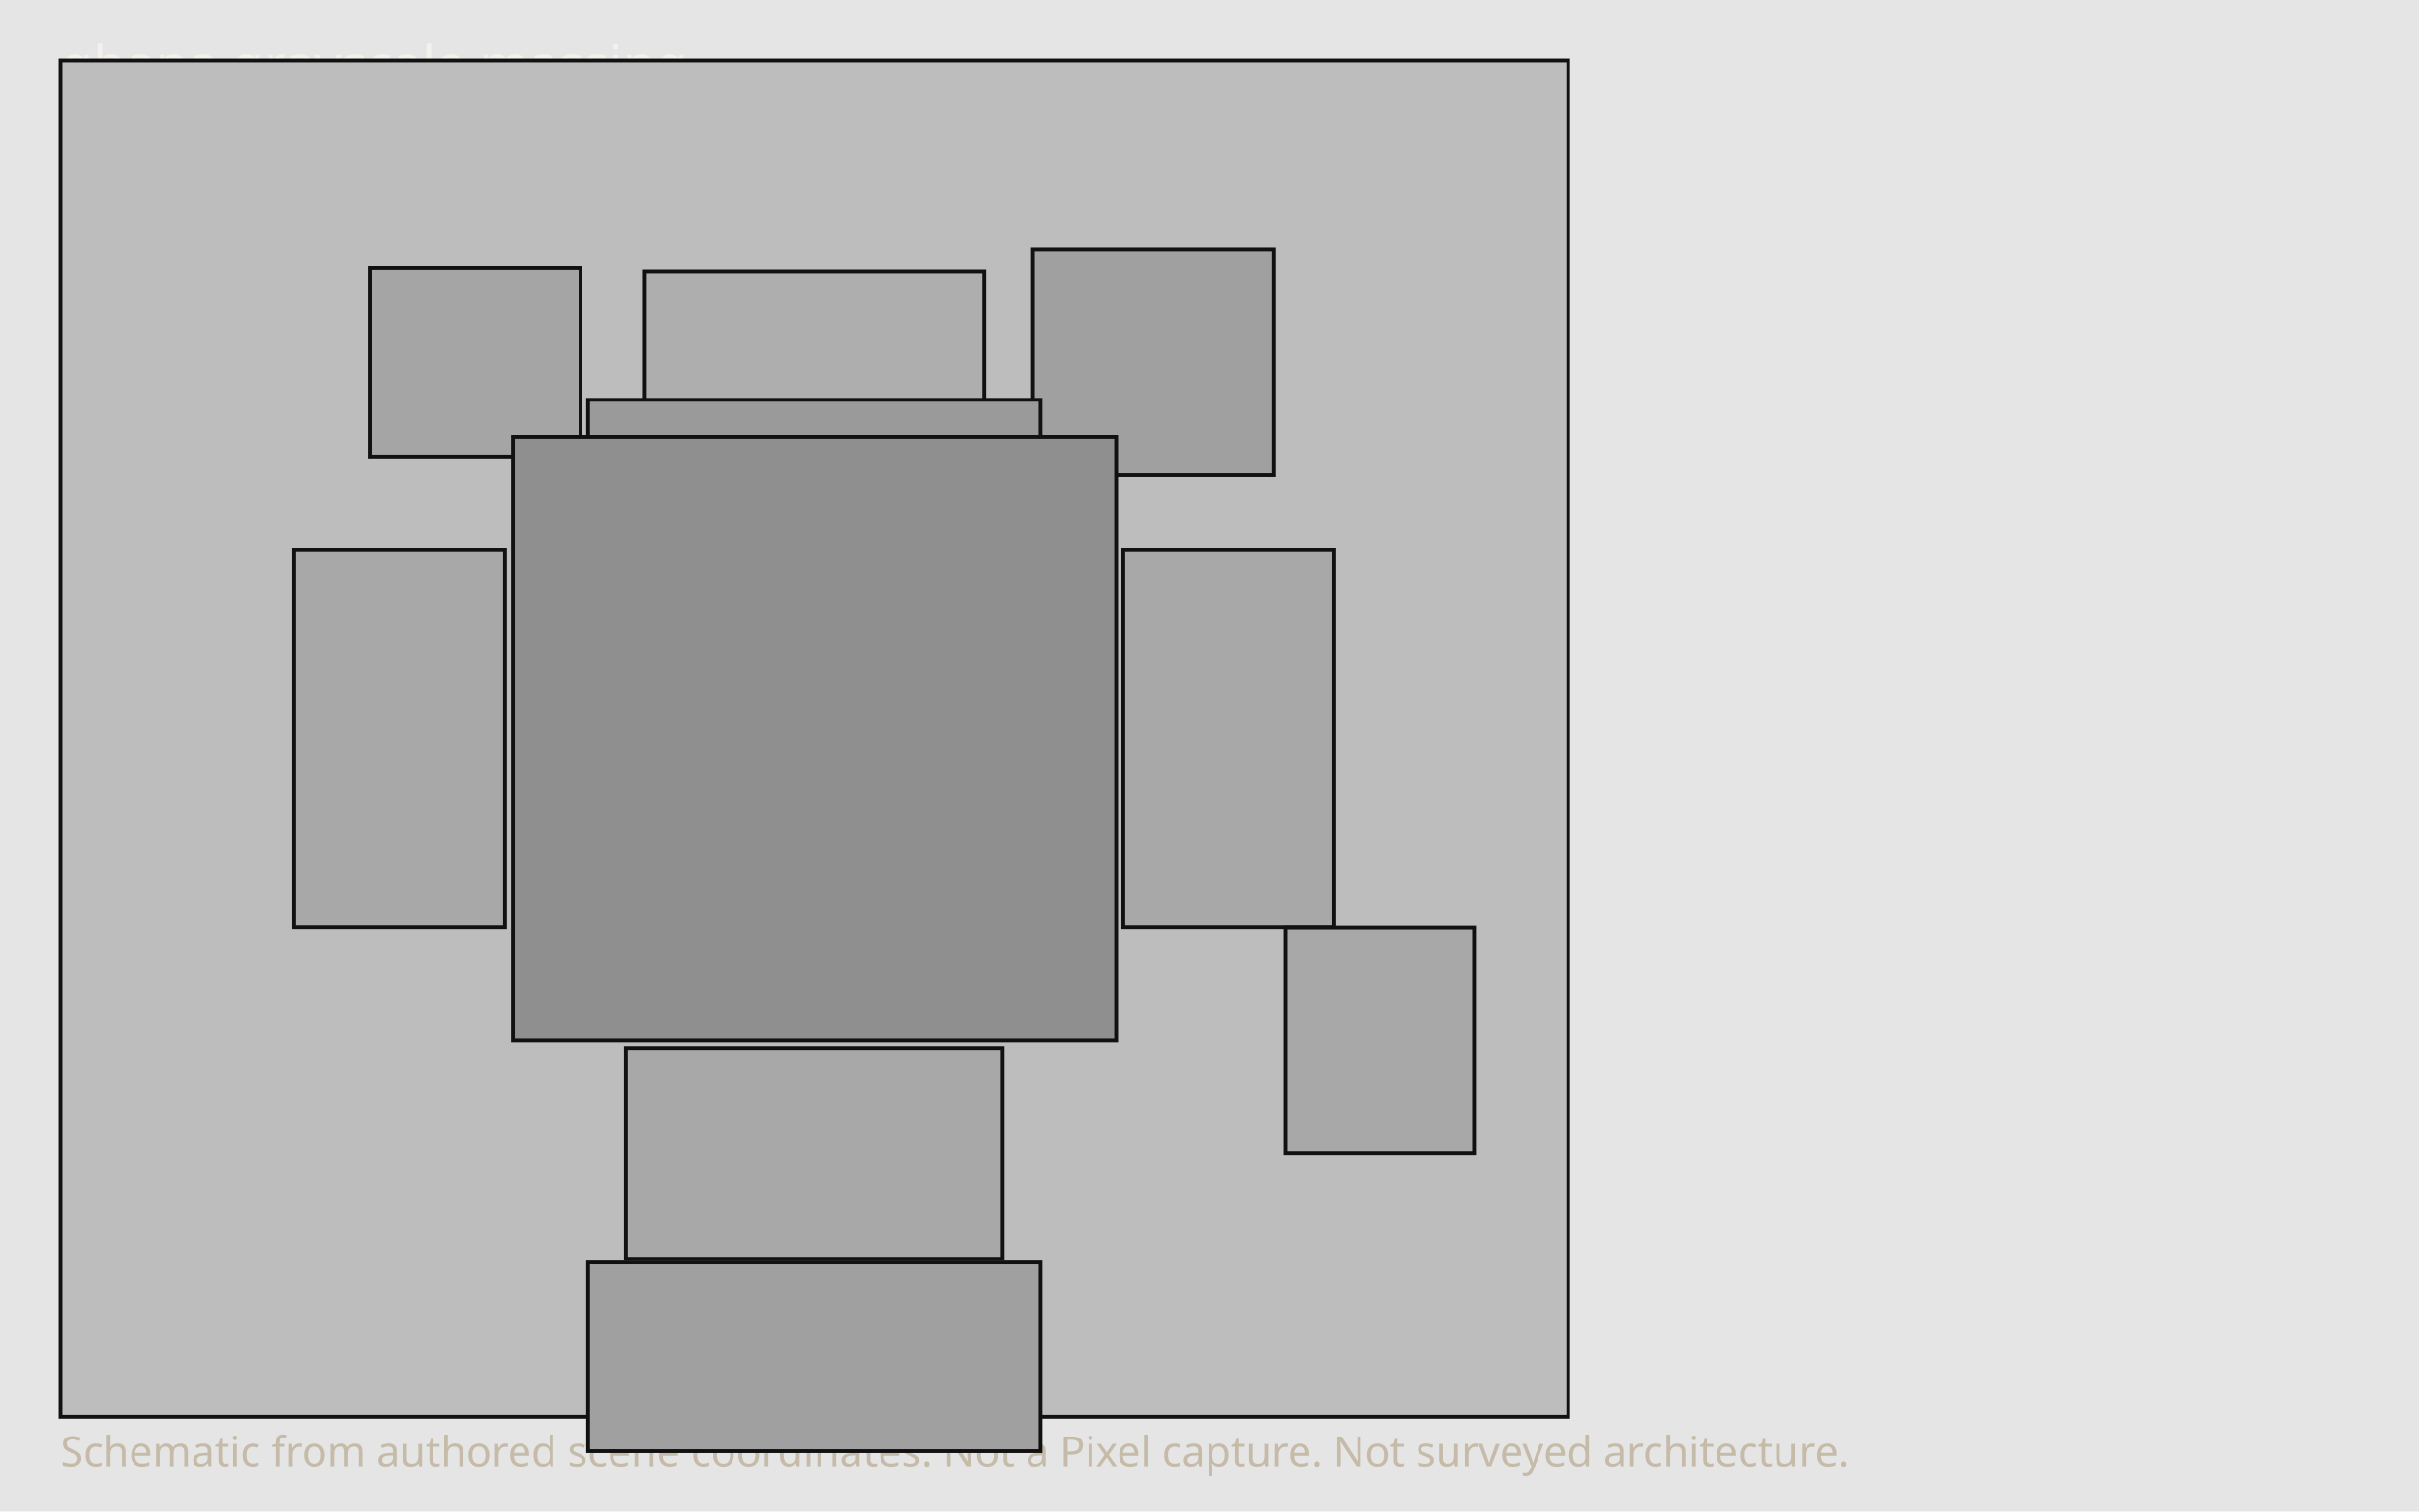
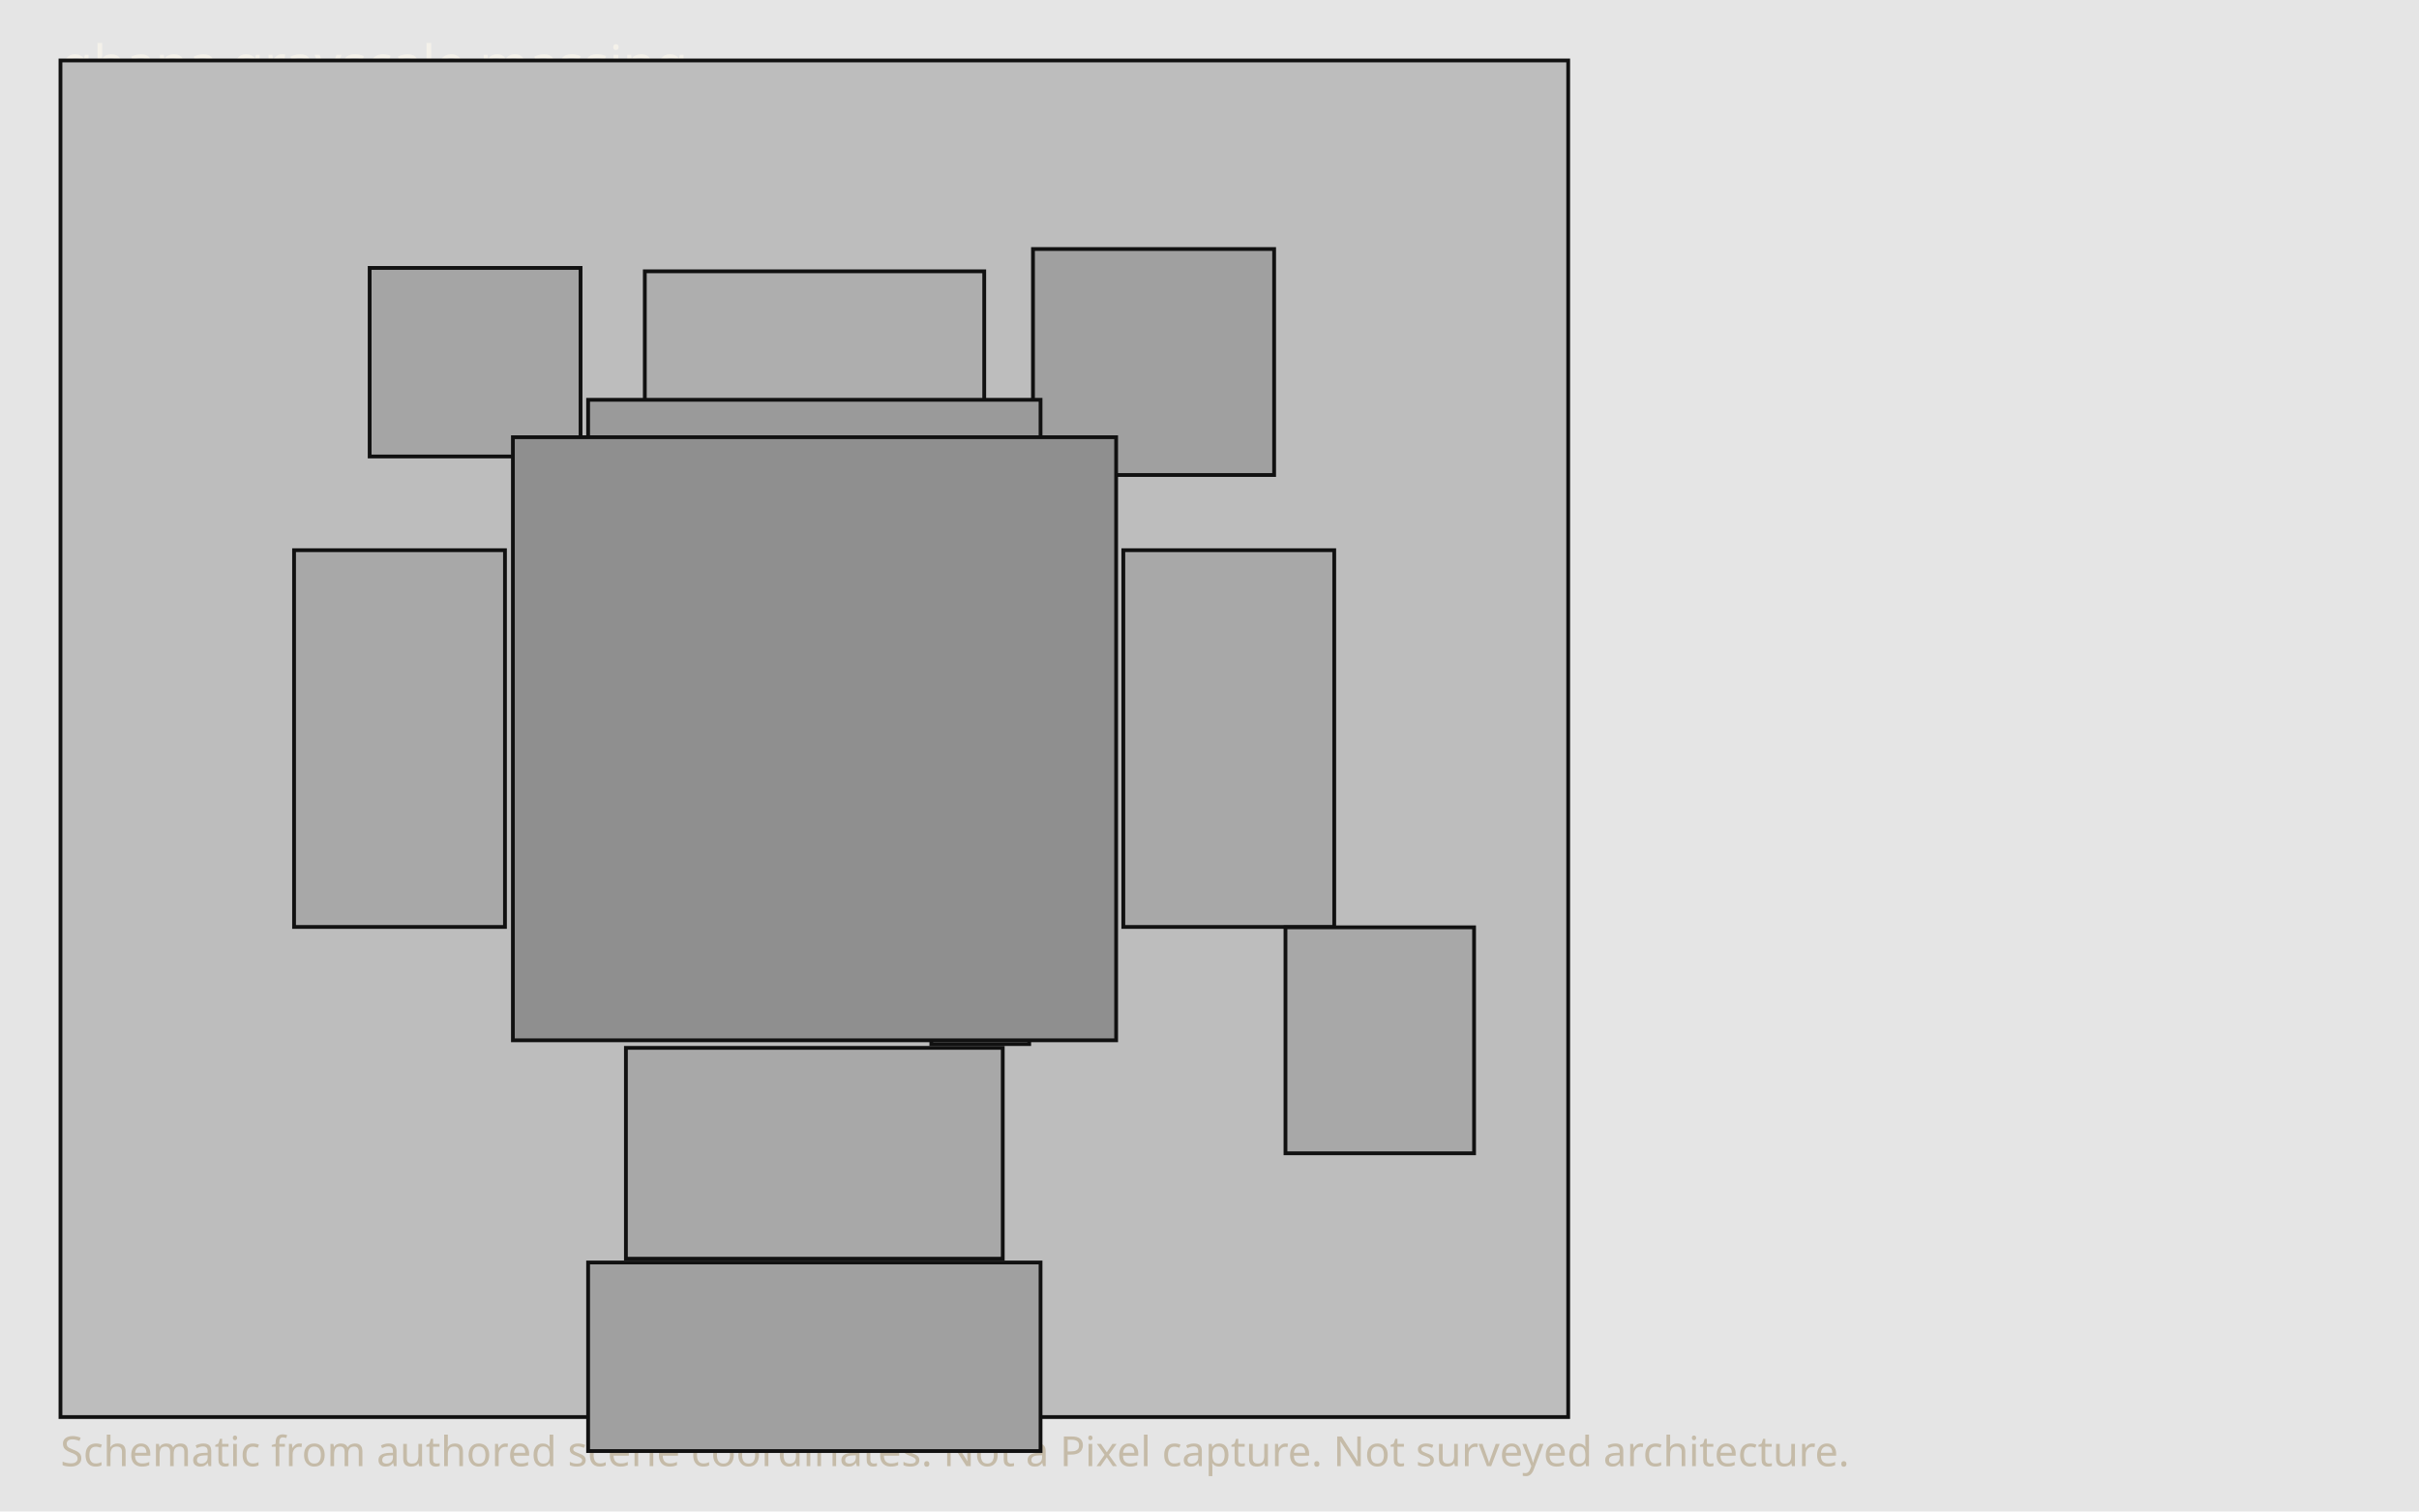
<svg xmlns="http://www.w3.org/2000/svg" width="640" height="400" viewBox="0 0 640 400">
  <rect width="100%" height="100%" fill="#e5e5e5" />
  <text x="16" y="22" fill="#f4f1ea" font-family="system-ui,sans-serif" font-size="14">ghana grayscale massing</text>
  <text x="16" y="388" fill="#c5bba8" font-family="system-ui,sans-serif" font-size="11">Schematic from authored scene coordinates. Not a Pixel capture. Not surveyed architecture.</text>
  <rect x="16.0" y="16.0" width="398.9" height="359.0" fill="rgb(189,189,189)" stroke="#111" stroke-width="1" />
  <rect x="145.6" y="125.7" width="139.6" height="139.6" fill="rgb(189,189,189)" stroke="#111" stroke-width="1" />
+   <rect x="246.4" y="254.4" width="25.9" height="21.9" fill="rgb(182,182,182)" stroke="#111" stroke-width="1" />
  <rect x="263.3" y="143.7" width="4.0" height="4.0" fill="rgb(176,176,176)" stroke="#111" stroke-width="1" />
  <rect x="170.6" y="71.8" width="89.8" height="39.9" fill="rgb(174,174,174)" stroke="#111" stroke-width="1" />
  <rect x="165.6" y="277.3" width="99.7" height="55.8" fill="rgb(168,168,168)" stroke="#111" stroke-width="1" />
  <rect x="297.2" y="145.6" width="55.8" height="99.7" fill="rgb(168,168,168)" stroke="#111" stroke-width="1" />
  <rect x="77.8" y="145.6" width="55.8" height="99.7" fill="rgb(168,168,168)" stroke="#111" stroke-width="1" />
  <rect x="340.1" y="245.4" width="49.9" height="59.8" fill="rgb(168,168,168)" stroke="#111" stroke-width="1" />
  <rect x="97.8" y="70.9" width="55.8" height="49.9" fill="rgb(165,165,165)" stroke="#111" stroke-width="1" />
  <rect x="273.3" y="65.9" width="63.8" height="59.8" fill="rgb(160,160,160)" stroke="#111" stroke-width="1" />
  <rect x="155.6" y="334.1" width="119.7" height="49.9" fill="rgb(160,160,160)" stroke="#111" stroke-width="1" />
  <rect x="155.6" y="105.8" width="119.7" height="27.9" fill="rgb(154,154,154)" stroke="#111" stroke-width="1" />
  <rect x="135.7" y="115.7" width="159.6" height="159.6" fill="rgb(143,143,143)" stroke="#111" stroke-width="1" />
</svg>
